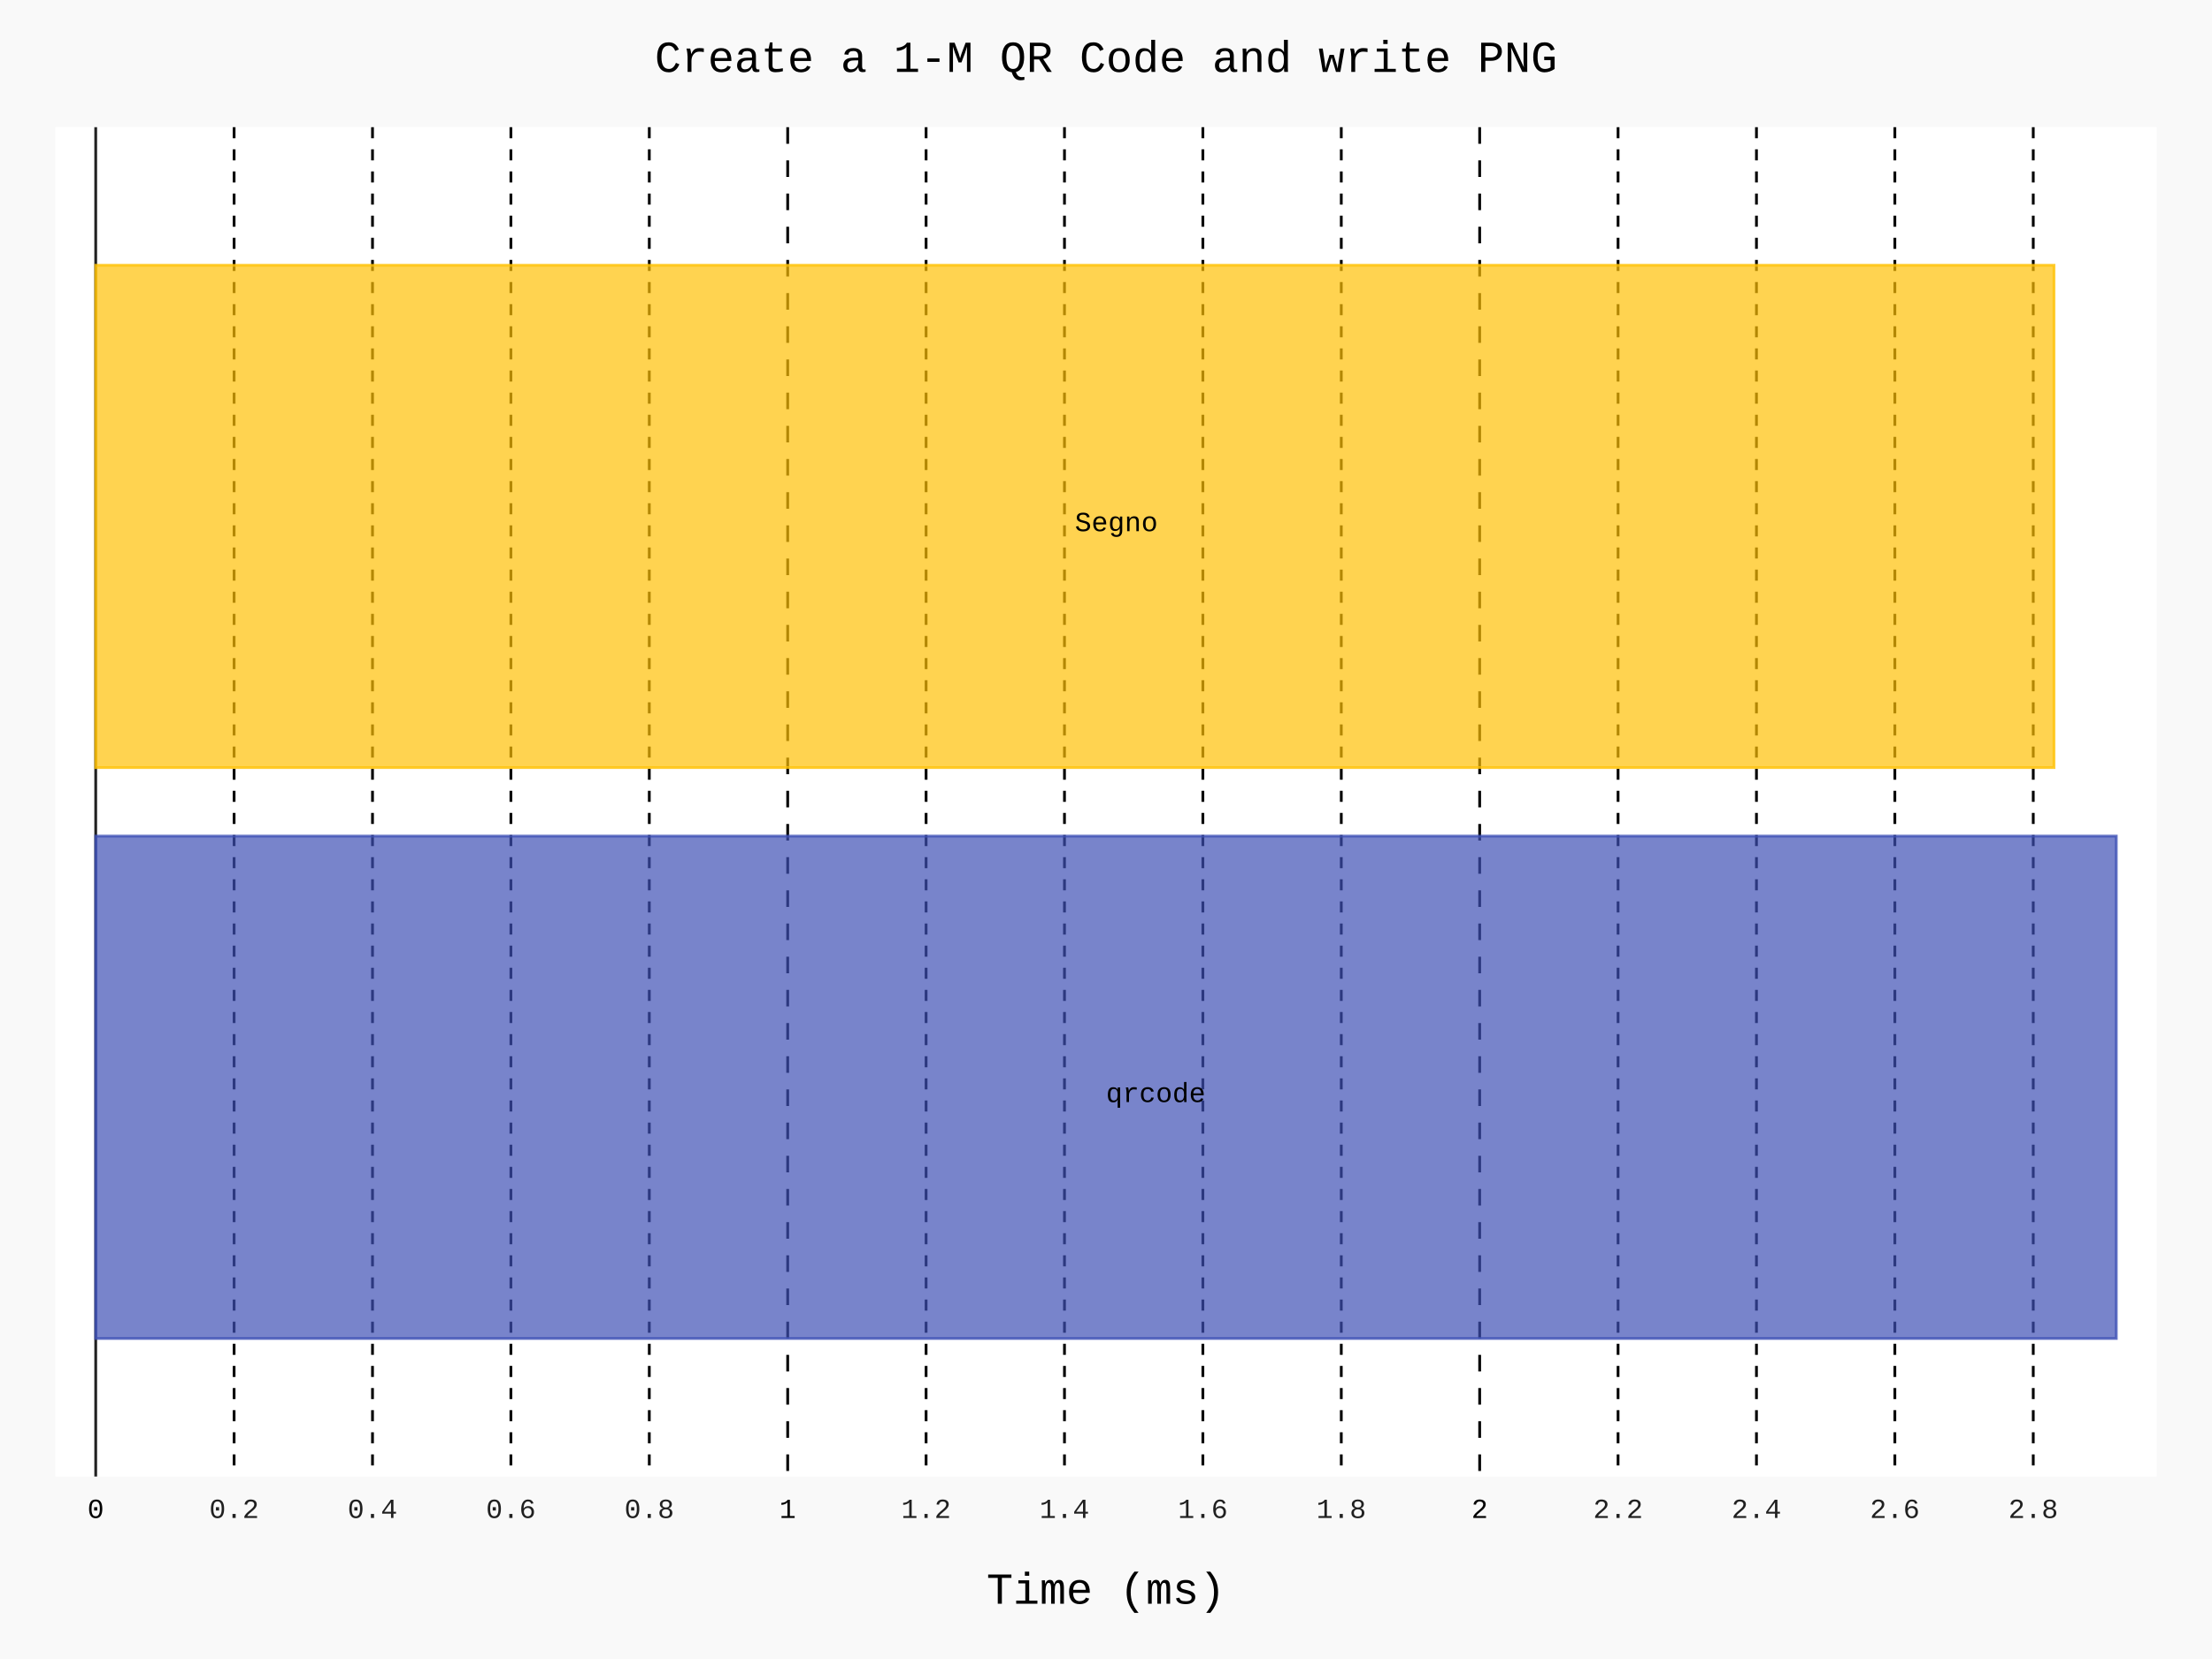
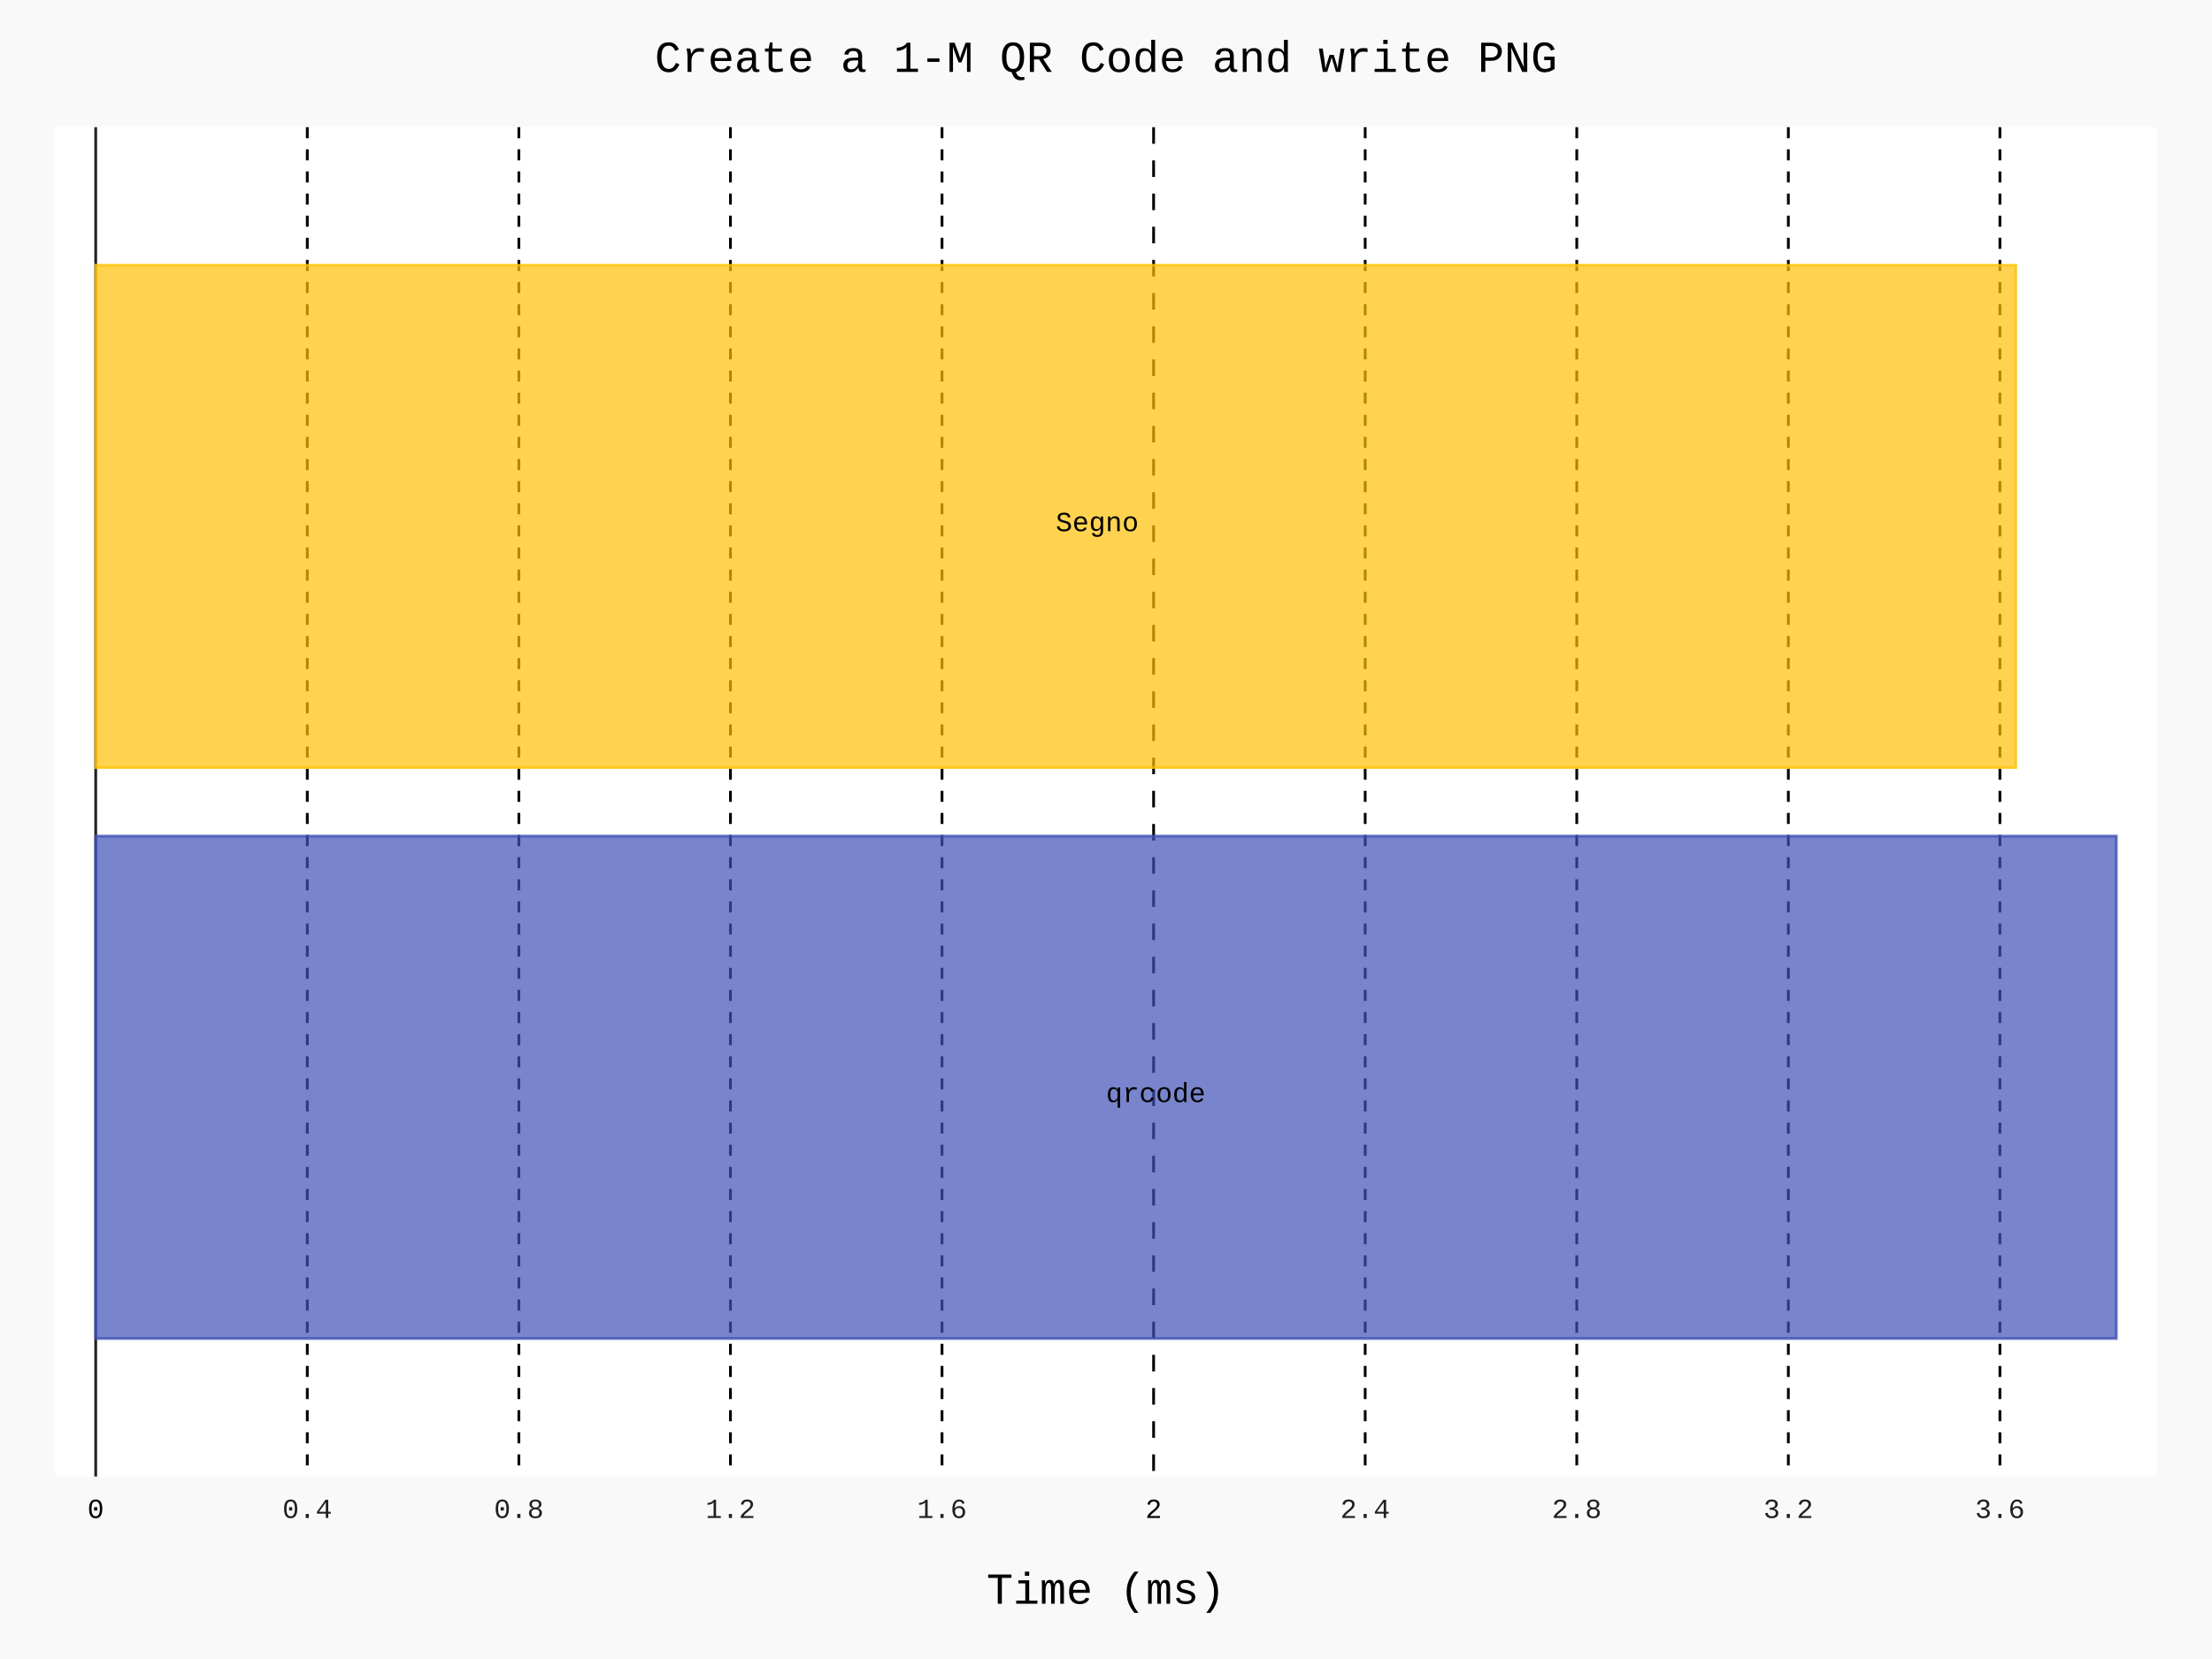
- <svg xmlns="http://www.w3.org/2000/svg" id="chart-59107b7c-44bc-46a9-9c14-6278c2b17728" class="pygal-chart" viewBox="0 0 800 600">
+ <svg xmlns="http://www.w3.org/2000/svg" id="chart-6e571086-361b-494a-9fb3-a30f9a5806e8" class="pygal-chart" viewBox="0 0 800 600">
  <defs>
-     <style type="text/css">#chart-59107b7c-44bc-46a9-9c14-6278c2b17728{-webkit-user-select:none;-webkit-font-smoothing:antialiased;font-family:Consolas,"Liberation Mono",Menlo,Courier,monospace}#chart-59107b7c-44bc-46a9-9c14-6278c2b17728 .title{font-family:Consolas,"Liberation Mono",Menlo,Courier,monospace;font-size:16px}#chart-59107b7c-44bc-46a9-9c14-6278c2b17728 .legends .legend text{font-family:Consolas,"Liberation Mono",Menlo,Courier,monospace;font-size:14px}#chart-59107b7c-44bc-46a9-9c14-6278c2b17728 .axis text{font-family:Consolas,"Liberation Mono",Menlo,Courier,monospace;font-size:10px}#chart-59107b7c-44bc-46a9-9c14-6278c2b17728 .axis text.major{font-family:Consolas,"Liberation Mono",Menlo,Courier,monospace;font-size:10px}#chart-59107b7c-44bc-46a9-9c14-6278c2b17728 .text-overlay text.value{font-family:Consolas,"Liberation Mono",Menlo,Courier,monospace;font-size:16px}#chart-59107b7c-44bc-46a9-9c14-6278c2b17728 .text-overlay text.label{font-family:Consolas,"Liberation Mono",Menlo,Courier,monospace;font-size:10px}#chart-59107b7c-44bc-46a9-9c14-6278c2b17728 .tooltip{font-family:Consolas,"Liberation Mono",Menlo,Courier,monospace;font-size:14px}#chart-59107b7c-44bc-46a9-9c14-6278c2b17728 text.no_data{font-family:Consolas,"Liberation Mono",Menlo,Courier,monospace;font-size:64px}
- #chart-59107b7c-44bc-46a9-9c14-6278c2b17728{background-color:rgba(249,249,249,1)}#chart-59107b7c-44bc-46a9-9c14-6278c2b17728 path,#chart-59107b7c-44bc-46a9-9c14-6278c2b17728 line,#chart-59107b7c-44bc-46a9-9c14-6278c2b17728 rect,#chart-59107b7c-44bc-46a9-9c14-6278c2b17728 circle{-webkit-transition:150ms;-moz-transition:150ms;transition:150ms}#chart-59107b7c-44bc-46a9-9c14-6278c2b17728 .graph &gt; .background{fill:rgba(249,249,249,1)}#chart-59107b7c-44bc-46a9-9c14-6278c2b17728 .plot &gt; .background{fill:rgba(255,255,255,1)}#chart-59107b7c-44bc-46a9-9c14-6278c2b17728 .graph{fill:rgba(0,0,0,.87)}#chart-59107b7c-44bc-46a9-9c14-6278c2b17728 text.no_data{fill:rgba(0,0,0,1)}#chart-59107b7c-44bc-46a9-9c14-6278c2b17728 .title{fill:rgba(0,0,0,1)}#chart-59107b7c-44bc-46a9-9c14-6278c2b17728 .legends .legend text{fill:rgba(0,0,0,.87)}#chart-59107b7c-44bc-46a9-9c14-6278c2b17728 .legends .legend:hover text{fill:rgba(0,0,0,1)}#chart-59107b7c-44bc-46a9-9c14-6278c2b17728 .axis .line{stroke:rgba(0,0,0,1)}#chart-59107b7c-44bc-46a9-9c14-6278c2b17728 .axis .guide.line{stroke:rgba(0,0,0,.54)}#chart-59107b7c-44bc-46a9-9c14-6278c2b17728 .axis .major.line{stroke:rgba(0,0,0,.87)}#chart-59107b7c-44bc-46a9-9c14-6278c2b17728 .axis text.major{fill:rgba(0,0,0,1)}#chart-59107b7c-44bc-46a9-9c14-6278c2b17728 .axis.y .guides:hover .guide.line,#chart-59107b7c-44bc-46a9-9c14-6278c2b17728 .line-graph .axis.x .guides:hover .guide.line,#chart-59107b7c-44bc-46a9-9c14-6278c2b17728 .stackedline-graph .axis.x .guides:hover .guide.line,#chart-59107b7c-44bc-46a9-9c14-6278c2b17728 .xy-graph .axis.x .guides:hover .guide.line{stroke:rgba(0,0,0,1)}#chart-59107b7c-44bc-46a9-9c14-6278c2b17728 .axis .guides:hover text{fill:rgba(0,0,0,1)}#chart-59107b7c-44bc-46a9-9c14-6278c2b17728 .reactive{fill-opacity:.7;stroke-opacity:.8;stroke-width:1}#chart-59107b7c-44bc-46a9-9c14-6278c2b17728 .ci{stroke:rgba(0,0,0,.87)}#chart-59107b7c-44bc-46a9-9c14-6278c2b17728 .reactive.active,#chart-59107b7c-44bc-46a9-9c14-6278c2b17728 .active .reactive{fill-opacity:.8;stroke-opacity:.9;stroke-width:4}#chart-59107b7c-44bc-46a9-9c14-6278c2b17728 .ci .reactive.active{stroke-width:1.5}#chart-59107b7c-44bc-46a9-9c14-6278c2b17728 .series text{fill:rgba(0,0,0,1)}#chart-59107b7c-44bc-46a9-9c14-6278c2b17728 .tooltip rect{fill:rgba(255,255,255,1);stroke:rgba(0,0,0,1);-webkit-transition:opacity 150ms;-moz-transition:opacity 150ms;transition:opacity 150ms}#chart-59107b7c-44bc-46a9-9c14-6278c2b17728 .tooltip .label{fill:rgba(0,0,0,.87)}#chart-59107b7c-44bc-46a9-9c14-6278c2b17728 .tooltip .label{fill:rgba(0,0,0,.87)}#chart-59107b7c-44bc-46a9-9c14-6278c2b17728 .tooltip .legend{font-size:.8em;fill:rgba(0,0,0,.54)}#chart-59107b7c-44bc-46a9-9c14-6278c2b17728 .tooltip .x_label{font-size:.6em;fill:rgba(0,0,0,1)}#chart-59107b7c-44bc-46a9-9c14-6278c2b17728 .tooltip .xlink{font-size:.5em;text-decoration:underline}#chart-59107b7c-44bc-46a9-9c14-6278c2b17728 .tooltip .value{font-size:1.5em}#chart-59107b7c-44bc-46a9-9c14-6278c2b17728 .bound{font-size:.5em}#chart-59107b7c-44bc-46a9-9c14-6278c2b17728 .max-value{font-size:.75em;fill:rgba(0,0,0,.54)}#chart-59107b7c-44bc-46a9-9c14-6278c2b17728 .map-element{fill:rgba(255,255,255,1);stroke:rgba(0,0,0,.54) !important}#chart-59107b7c-44bc-46a9-9c14-6278c2b17728 .map-element .reactive{fill-opacity:inherit;stroke-opacity:inherit}#chart-59107b7c-44bc-46a9-9c14-6278c2b17728 .color-0,#chart-59107b7c-44bc-46a9-9c14-6278c2b17728 .color-0 a:visited{stroke:#F44336;fill:#F44336}#chart-59107b7c-44bc-46a9-9c14-6278c2b17728 .color-1,#chart-59107b7c-44bc-46a9-9c14-6278c2b17728 .color-1 a:visited{stroke:#3F51B5;fill:#3F51B5}#chart-59107b7c-44bc-46a9-9c14-6278c2b17728 .text-overlay .color-0 text{fill:black}#chart-59107b7c-44bc-46a9-9c14-6278c2b17728 .text-overlay .color-1 text{fill:black}
- #chart-59107b7c-44bc-46a9-9c14-6278c2b17728 text.no_data{text-anchor:middle}#chart-59107b7c-44bc-46a9-9c14-6278c2b17728 .guide.line{fill:none}#chart-59107b7c-44bc-46a9-9c14-6278c2b17728 .centered{text-anchor:middle}#chart-59107b7c-44bc-46a9-9c14-6278c2b17728 .title{text-anchor:middle}#chart-59107b7c-44bc-46a9-9c14-6278c2b17728 .legends .legend text{fill-opacity:1}#chart-59107b7c-44bc-46a9-9c14-6278c2b17728 .axis.x text{text-anchor:middle}#chart-59107b7c-44bc-46a9-9c14-6278c2b17728 .axis.x:not(.web) text[transform]{text-anchor:start}#chart-59107b7c-44bc-46a9-9c14-6278c2b17728 .axis.x:not(.web) text[transform].backwards{text-anchor:end}#chart-59107b7c-44bc-46a9-9c14-6278c2b17728 .axis.y text{text-anchor:end}#chart-59107b7c-44bc-46a9-9c14-6278c2b17728 .axis.y text[transform].backwards{text-anchor:start}#chart-59107b7c-44bc-46a9-9c14-6278c2b17728 .axis.y2 text{text-anchor:start}#chart-59107b7c-44bc-46a9-9c14-6278c2b17728 .axis.y2 text[transform].backwards{text-anchor:end}#chart-59107b7c-44bc-46a9-9c14-6278c2b17728 .axis .guide.line{stroke-dasharray:4,4;stroke:black}#chart-59107b7c-44bc-46a9-9c14-6278c2b17728 .axis .major.guide.line{stroke-dasharray:6,6;stroke:black}#chart-59107b7c-44bc-46a9-9c14-6278c2b17728 .horizontal .axis.y .guide.line,#chart-59107b7c-44bc-46a9-9c14-6278c2b17728 .horizontal .axis.y2 .guide.line,#chart-59107b7c-44bc-46a9-9c14-6278c2b17728 .vertical .axis.x .guide.line{opacity:0}#chart-59107b7c-44bc-46a9-9c14-6278c2b17728 .horizontal .axis.always_show .guide.line,#chart-59107b7c-44bc-46a9-9c14-6278c2b17728 .vertical .axis.always_show .guide.line{opacity:1 !important}#chart-59107b7c-44bc-46a9-9c14-6278c2b17728 .axis.y .guides:hover .guide.line,#chart-59107b7c-44bc-46a9-9c14-6278c2b17728 .axis.y2 .guides:hover .guide.line,#chart-59107b7c-44bc-46a9-9c14-6278c2b17728 .axis.x .guides:hover .guide.line{opacity:1}#chart-59107b7c-44bc-46a9-9c14-6278c2b17728 .axis .guides:hover text{opacity:1}#chart-59107b7c-44bc-46a9-9c14-6278c2b17728 .nofill{fill:none}#chart-59107b7c-44bc-46a9-9c14-6278c2b17728 .subtle-fill{fill-opacity:.2}#chart-59107b7c-44bc-46a9-9c14-6278c2b17728 .dot{stroke-width:1px;fill-opacity:1;stroke-opacity:1}#chart-59107b7c-44bc-46a9-9c14-6278c2b17728 .dot.active{stroke-width:5px}#chart-59107b7c-44bc-46a9-9c14-6278c2b17728 .dot.negative{fill:transparent}#chart-59107b7c-44bc-46a9-9c14-6278c2b17728 text,#chart-59107b7c-44bc-46a9-9c14-6278c2b17728 tspan{stroke:none !important}#chart-59107b7c-44bc-46a9-9c14-6278c2b17728 .series text.active{opacity:1}#chart-59107b7c-44bc-46a9-9c14-6278c2b17728 .tooltip rect{fill-opacity:.95;stroke-width:.5}#chart-59107b7c-44bc-46a9-9c14-6278c2b17728 .tooltip text{fill-opacity:1}#chart-59107b7c-44bc-46a9-9c14-6278c2b17728 .showable{visibility:hidden}#chart-59107b7c-44bc-46a9-9c14-6278c2b17728 .showable.shown{visibility:visible}#chart-59107b7c-44bc-46a9-9c14-6278c2b17728 .gauge-background{fill:rgba(229,229,229,1);stroke:none}#chart-59107b7c-44bc-46a9-9c14-6278c2b17728 .bg-lines{stroke:rgba(249,249,249,1);stroke-width:2px}</style>
+     <style type="text/css">#chart-6e571086-361b-494a-9fb3-a30f9a5806e8{-webkit-user-select:none;-webkit-font-smoothing:antialiased;font-family:Consolas,"Liberation Mono",Menlo,Courier,monospace}#chart-6e571086-361b-494a-9fb3-a30f9a5806e8 .title{font-family:Consolas,"Liberation Mono",Menlo,Courier,monospace;font-size:16px}#chart-6e571086-361b-494a-9fb3-a30f9a5806e8 .legends .legend text{font-family:Consolas,"Liberation Mono",Menlo,Courier,monospace;font-size:14px}#chart-6e571086-361b-494a-9fb3-a30f9a5806e8 .axis text{font-family:Consolas,"Liberation Mono",Menlo,Courier,monospace;font-size:10px}#chart-6e571086-361b-494a-9fb3-a30f9a5806e8 .axis text.major{font-family:Consolas,"Liberation Mono",Menlo,Courier,monospace;font-size:10px}#chart-6e571086-361b-494a-9fb3-a30f9a5806e8 .text-overlay text.value{font-family:Consolas,"Liberation Mono",Menlo,Courier,monospace;font-size:16px}#chart-6e571086-361b-494a-9fb3-a30f9a5806e8 .text-overlay text.label{font-family:Consolas,"Liberation Mono",Menlo,Courier,monospace;font-size:10px}#chart-6e571086-361b-494a-9fb3-a30f9a5806e8 .tooltip{font-family:Consolas,"Liberation Mono",Menlo,Courier,monospace;font-size:14px}#chart-6e571086-361b-494a-9fb3-a30f9a5806e8 text.no_data{font-family:Consolas,"Liberation Mono",Menlo,Courier,monospace;font-size:64px}
+ #chart-6e571086-361b-494a-9fb3-a30f9a5806e8{background-color:rgba(249,249,249,1)}#chart-6e571086-361b-494a-9fb3-a30f9a5806e8 path,#chart-6e571086-361b-494a-9fb3-a30f9a5806e8 line,#chart-6e571086-361b-494a-9fb3-a30f9a5806e8 rect,#chart-6e571086-361b-494a-9fb3-a30f9a5806e8 circle{-webkit-transition:150ms;-moz-transition:150ms;transition:150ms}#chart-6e571086-361b-494a-9fb3-a30f9a5806e8 .graph &gt; .background{fill:rgba(249,249,249,1)}#chart-6e571086-361b-494a-9fb3-a30f9a5806e8 .plot &gt; .background{fill:rgba(255,255,255,1)}#chart-6e571086-361b-494a-9fb3-a30f9a5806e8 .graph{fill:rgba(0,0,0,.87)}#chart-6e571086-361b-494a-9fb3-a30f9a5806e8 text.no_data{fill:rgba(0,0,0,1)}#chart-6e571086-361b-494a-9fb3-a30f9a5806e8 .title{fill:rgba(0,0,0,1)}#chart-6e571086-361b-494a-9fb3-a30f9a5806e8 .legends .legend text{fill:rgba(0,0,0,.87)}#chart-6e571086-361b-494a-9fb3-a30f9a5806e8 .legends .legend:hover text{fill:rgba(0,0,0,1)}#chart-6e571086-361b-494a-9fb3-a30f9a5806e8 .axis .line{stroke:rgba(0,0,0,1)}#chart-6e571086-361b-494a-9fb3-a30f9a5806e8 .axis .guide.line{stroke:rgba(0,0,0,.54)}#chart-6e571086-361b-494a-9fb3-a30f9a5806e8 .axis .major.line{stroke:rgba(0,0,0,.87)}#chart-6e571086-361b-494a-9fb3-a30f9a5806e8 .axis text.major{fill:rgba(0,0,0,1)}#chart-6e571086-361b-494a-9fb3-a30f9a5806e8 .axis.y .guides:hover .guide.line,#chart-6e571086-361b-494a-9fb3-a30f9a5806e8 .line-graph .axis.x .guides:hover .guide.line,#chart-6e571086-361b-494a-9fb3-a30f9a5806e8 .stackedline-graph .axis.x .guides:hover .guide.line,#chart-6e571086-361b-494a-9fb3-a30f9a5806e8 .xy-graph .axis.x .guides:hover .guide.line{stroke:rgba(0,0,0,1)}#chart-6e571086-361b-494a-9fb3-a30f9a5806e8 .axis .guides:hover text{fill:rgba(0,0,0,1)}#chart-6e571086-361b-494a-9fb3-a30f9a5806e8 .reactive{fill-opacity:.7;stroke-opacity:.8;stroke-width:1}#chart-6e571086-361b-494a-9fb3-a30f9a5806e8 .ci{stroke:rgba(0,0,0,.87)}#chart-6e571086-361b-494a-9fb3-a30f9a5806e8 .reactive.active,#chart-6e571086-361b-494a-9fb3-a30f9a5806e8 .active .reactive{fill-opacity:.8;stroke-opacity:.9;stroke-width:4}#chart-6e571086-361b-494a-9fb3-a30f9a5806e8 .ci .reactive.active{stroke-width:1.5}#chart-6e571086-361b-494a-9fb3-a30f9a5806e8 .series text{fill:rgba(0,0,0,1)}#chart-6e571086-361b-494a-9fb3-a30f9a5806e8 .tooltip rect{fill:rgba(255,255,255,1);stroke:rgba(0,0,0,1);-webkit-transition:opacity 150ms;-moz-transition:opacity 150ms;transition:opacity 150ms}#chart-6e571086-361b-494a-9fb3-a30f9a5806e8 .tooltip .label{fill:rgba(0,0,0,.87)}#chart-6e571086-361b-494a-9fb3-a30f9a5806e8 .tooltip .label{fill:rgba(0,0,0,.87)}#chart-6e571086-361b-494a-9fb3-a30f9a5806e8 .tooltip .legend{font-size:.8em;fill:rgba(0,0,0,.54)}#chart-6e571086-361b-494a-9fb3-a30f9a5806e8 .tooltip .x_label{font-size:.6em;fill:rgba(0,0,0,1)}#chart-6e571086-361b-494a-9fb3-a30f9a5806e8 .tooltip .xlink{font-size:.5em;text-decoration:underline}#chart-6e571086-361b-494a-9fb3-a30f9a5806e8 .tooltip .value{font-size:1.5em}#chart-6e571086-361b-494a-9fb3-a30f9a5806e8 .bound{font-size:.5em}#chart-6e571086-361b-494a-9fb3-a30f9a5806e8 .max-value{font-size:.75em;fill:rgba(0,0,0,.54)}#chart-6e571086-361b-494a-9fb3-a30f9a5806e8 .map-element{fill:rgba(255,255,255,1);stroke:rgba(0,0,0,.54) !important}#chart-6e571086-361b-494a-9fb3-a30f9a5806e8 .map-element .reactive{fill-opacity:inherit;stroke-opacity:inherit}#chart-6e571086-361b-494a-9fb3-a30f9a5806e8 .color-0,#chart-6e571086-361b-494a-9fb3-a30f9a5806e8 .color-0 a:visited{stroke:#F44336;fill:#F44336}#chart-6e571086-361b-494a-9fb3-a30f9a5806e8 .color-1,#chart-6e571086-361b-494a-9fb3-a30f9a5806e8 .color-1 a:visited{stroke:#3F51B5;fill:#3F51B5}#chart-6e571086-361b-494a-9fb3-a30f9a5806e8 .text-overlay .color-0 text{fill:black}#chart-6e571086-361b-494a-9fb3-a30f9a5806e8 .text-overlay .color-1 text{fill:black}
+ #chart-6e571086-361b-494a-9fb3-a30f9a5806e8 text.no_data{text-anchor:middle}#chart-6e571086-361b-494a-9fb3-a30f9a5806e8 .guide.line{fill:none}#chart-6e571086-361b-494a-9fb3-a30f9a5806e8 .centered{text-anchor:middle}#chart-6e571086-361b-494a-9fb3-a30f9a5806e8 .title{text-anchor:middle}#chart-6e571086-361b-494a-9fb3-a30f9a5806e8 .legends .legend text{fill-opacity:1}#chart-6e571086-361b-494a-9fb3-a30f9a5806e8 .axis.x text{text-anchor:middle}#chart-6e571086-361b-494a-9fb3-a30f9a5806e8 .axis.x:not(.web) text[transform]{text-anchor:start}#chart-6e571086-361b-494a-9fb3-a30f9a5806e8 .axis.x:not(.web) text[transform].backwards{text-anchor:end}#chart-6e571086-361b-494a-9fb3-a30f9a5806e8 .axis.y text{text-anchor:end}#chart-6e571086-361b-494a-9fb3-a30f9a5806e8 .axis.y text[transform].backwards{text-anchor:start}#chart-6e571086-361b-494a-9fb3-a30f9a5806e8 .axis.y2 text{text-anchor:start}#chart-6e571086-361b-494a-9fb3-a30f9a5806e8 .axis.y2 text[transform].backwards{text-anchor:end}#chart-6e571086-361b-494a-9fb3-a30f9a5806e8 .axis .guide.line{stroke-dasharray:4,4;stroke:black}#chart-6e571086-361b-494a-9fb3-a30f9a5806e8 .axis .major.guide.line{stroke-dasharray:6,6;stroke:black}#chart-6e571086-361b-494a-9fb3-a30f9a5806e8 .horizontal .axis.y .guide.line,#chart-6e571086-361b-494a-9fb3-a30f9a5806e8 .horizontal .axis.y2 .guide.line,#chart-6e571086-361b-494a-9fb3-a30f9a5806e8 .vertical .axis.x .guide.line{opacity:0}#chart-6e571086-361b-494a-9fb3-a30f9a5806e8 .horizontal .axis.always_show .guide.line,#chart-6e571086-361b-494a-9fb3-a30f9a5806e8 .vertical .axis.always_show .guide.line{opacity:1 !important}#chart-6e571086-361b-494a-9fb3-a30f9a5806e8 .axis.y .guides:hover .guide.line,#chart-6e571086-361b-494a-9fb3-a30f9a5806e8 .axis.y2 .guides:hover .guide.line,#chart-6e571086-361b-494a-9fb3-a30f9a5806e8 .axis.x .guides:hover .guide.line{opacity:1}#chart-6e571086-361b-494a-9fb3-a30f9a5806e8 .axis .guides:hover text{opacity:1}#chart-6e571086-361b-494a-9fb3-a30f9a5806e8 .nofill{fill:none}#chart-6e571086-361b-494a-9fb3-a30f9a5806e8 .subtle-fill{fill-opacity:.2}#chart-6e571086-361b-494a-9fb3-a30f9a5806e8 .dot{stroke-width:1px;fill-opacity:1;stroke-opacity:1}#chart-6e571086-361b-494a-9fb3-a30f9a5806e8 .dot.active{stroke-width:5px}#chart-6e571086-361b-494a-9fb3-a30f9a5806e8 .dot.negative{fill:transparent}#chart-6e571086-361b-494a-9fb3-a30f9a5806e8 text,#chart-6e571086-361b-494a-9fb3-a30f9a5806e8 tspan{stroke:none !important}#chart-6e571086-361b-494a-9fb3-a30f9a5806e8 .series text.active{opacity:1}#chart-6e571086-361b-494a-9fb3-a30f9a5806e8 .tooltip rect{fill-opacity:.95;stroke-width:.5}#chart-6e571086-361b-494a-9fb3-a30f9a5806e8 .tooltip text{fill-opacity:1}#chart-6e571086-361b-494a-9fb3-a30f9a5806e8 .showable{visibility:hidden}#chart-6e571086-361b-494a-9fb3-a30f9a5806e8 .showable.shown{visibility:visible}#chart-6e571086-361b-494a-9fb3-a30f9a5806e8 .gauge-background{fill:rgba(229,229,229,1);stroke:none}#chart-6e571086-361b-494a-9fb3-a30f9a5806e8 .bg-lines{stroke:rgba(249,249,249,1);stroke-width:2px}</style>
  </defs>
  <g class="graph horizontalbar-graph horizontal">
    <rect x="0" y="0" width="800" height="600" class="background" />
    <g transform="translate(20, 46)" class="plot">
      <rect x="0" y="0" width="760" height="488" class="background" />
      <g class="axis x always_show">
        <g class="guides">
          <path d="M14.615 0 v488" class="axis major line" />
          <text x="14.615" y="503.0" class="major">0</text>
        </g>
        <g class="guides">
-           <path d="M64.668 0 v488" class="guide line" />
-           <text x="64.668" y="503.0" class="">0.2</text>
+           <path d="M91.136 0 v488" class="guide line" />
+           <text x="91.136" y="503.0" class="">0.4</text>
        </g>
        <g class="guides">
-           <path d="M114.721 0 v488" class="guide line" />
-           <text x="114.721" y="503.0" class="">0.4</text>
+           <path d="M167.656 0 v488" class="guide line" />
+           <text x="167.656" y="503.0" class="">0.8</text>
        </g>
        <g class="guides">
-           <path d="M164.773 0 v488" class="guide line" />
-           <text x="164.773" y="503.0" class="">0.6</text>
+           <path d="M244.176 0 v488" class="guide line" />
+           <text x="244.176" y="503.0" class="">1.2</text>
        </g>
        <g class="guides">
-           <path d="M214.826 0 v488" class="guide line" />
-           <text x="214.826" y="503.0" class="">0.8</text>
+           <path d="M320.697 0 v488" class="guide line" />
+           <text x="320.697" y="503.0" class="">1.6</text>
        </g>
        <g class="guides">
-           <path d="M264.879 0 v488" class="major guide line" />
-           <text x="264.879" y="503.0" class="major">1</text>
+           <path d="M397.217 0 v488" class="major guide line" />
+           <text x="397.217" y="503.0" class="major">2</text>
        </g>
        <g class="guides">
-           <path d="M314.932 0 v488" class="guide line" />
-           <text x="314.932" y="503.0" class="">1.2</text>
+           <path d="M473.737 0 v488" class="guide line" />
+           <text x="473.737" y="503.0" class="">2.4</text>
        </g>
        <g class="guides">
-           <path d="M364.984 0 v488" class="guide line" />
-           <text x="364.984" y="503.0" class="">1.4</text>
+           <path d="M550.258 0 v488" class="guide line" />
+           <text x="550.258" y="503.0" class="">2.8</text>
        </g>
        <g class="guides">
-           <path d="M415.037 0 v488" class="guide line" />
-           <text x="415.037" y="503.0" class="">1.6</text>
+           <path d="M626.778 0 v488" class="guide line" />
+           <text x="626.778" y="503.0" class="">3.2</text>
        </g>
        <g class="guides">
-           <path d="M465.09 0 v488" class="guide line" />
-           <text x="465.09" y="503.0" class="">1.8</text>
-         </g>
-         <g class="guides">
-           <path d="M515.142 0 v488" class="major guide line" />
-           <text x="515.142" y="503.0" class="major">2</text>
-         </g>
-         <g class="guides">
-           <path d="M565.195 0 v488" class="guide line" />
-           <text x="565.195" y="503.0" class="">2.2</text>
-         </g>
-         <g class="guides">
-           <path d="M615.248 0 v488" class="guide line" />
-           <text x="615.248" y="503.0" class="">2.4</text>
-         </g>
-         <g class="guides">
-           <path d="M665.3 0 v488" class="guide line" />
-           <text x="665.3" y="503.0" class="">2.6</text>
-         </g>
-         <g class="guides">
-           <path d="M715.353 0 v488" class="guide line" />
-           <text x="715.353" y="503.0" class="">2.8</text>
+           <path d="M703.298 0 v488" class="guide line" />
+           <text x="703.298" y="503.0" class="">3.6</text>
        </g>
      </g>
      <g class="series serie-1 color-1">
        <g class="bars">
          <g class="bar" style="fill: #3F51B5; stroke: #3F51B5">
            <rect x="14.615" y="256.388" rx="0" ry="0" width="730.769" height="181.686" class="rect reactive tooltip-trigger" />
          </g>
        </g>
      </g>
      <g class="series serie-0 color-0">
        <g class="bars">
          <g class="bar" style="fill: #FFC107; stroke: #FFC107">
-             <rect x="14.615" y="49.926" rx="0" ry="0" width="708.246" height="181.686" class="rect reactive tooltip-trigger" />
+             <rect x="14.615" y="49.926" rx="0" ry="0" width="694.422" height="181.686" class="rect reactive tooltip-trigger" />
          </g>
        </g>
      </g>
    </g>
    <g class="titles">
      <text x="400.0" y="26" class="title plot_title">Create a 1-M QR Code and write PNG</text>
      <text x="400.0" y="580" class="title">Time (ms)</text>
    </g>
    <g transform="translate(20, 46)" class="plot overlay">
      <g class="series serie-1 color-1" />
      <g class="series serie-0 color-0" />
    </g>
    <g transform="translate(20, 46)" class="plot text-overlay">
      <g class="series serie-1 color-1">
        <text x="380" y="352.564" class="label">qrcode</text>
      </g>
      <g class="series serie-0 color-0">
-         <text x="368.738" y="146.103" class="label">Segno</text>
+         <text x="361.826" y="146.103" class="label">Segno</text>
      </g>
    </g>
    <g transform="translate(20, 46)" class="plot tooltip-overlay">
      <g transform="translate(0 0)" style="opacity: 0" class="tooltip">
        <rect rx="0" ry="0" width="0" height="0" class="tooltip-box" />
        <g class="text" />
      </g>
    </g>
  </g>
</svg>
